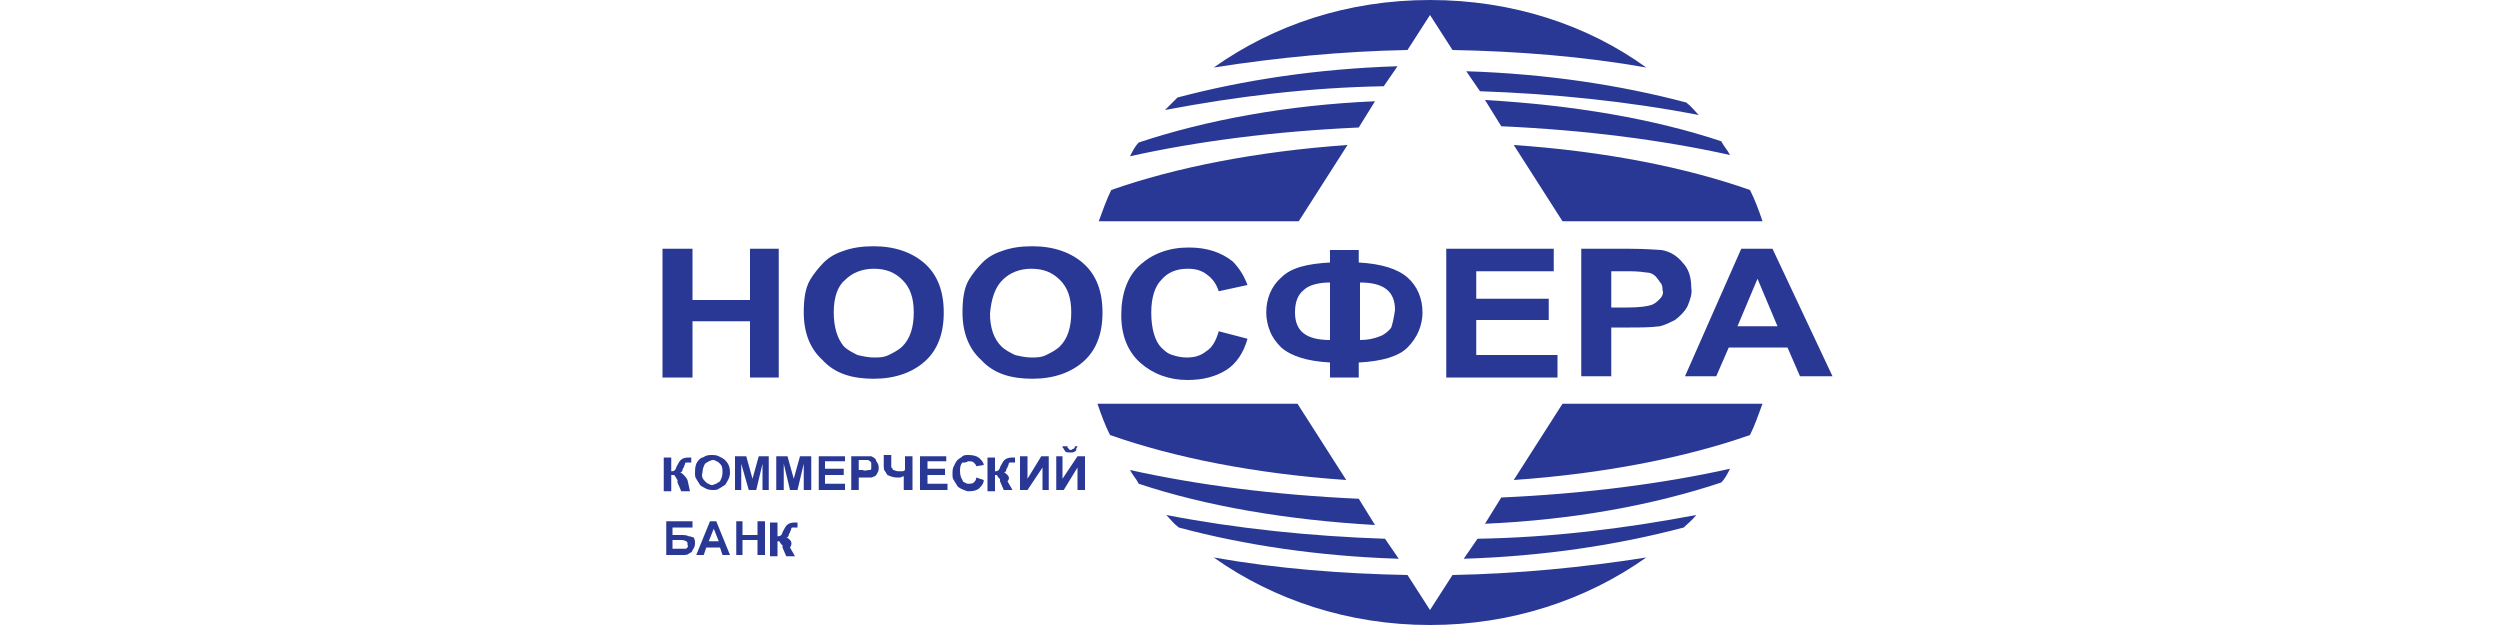
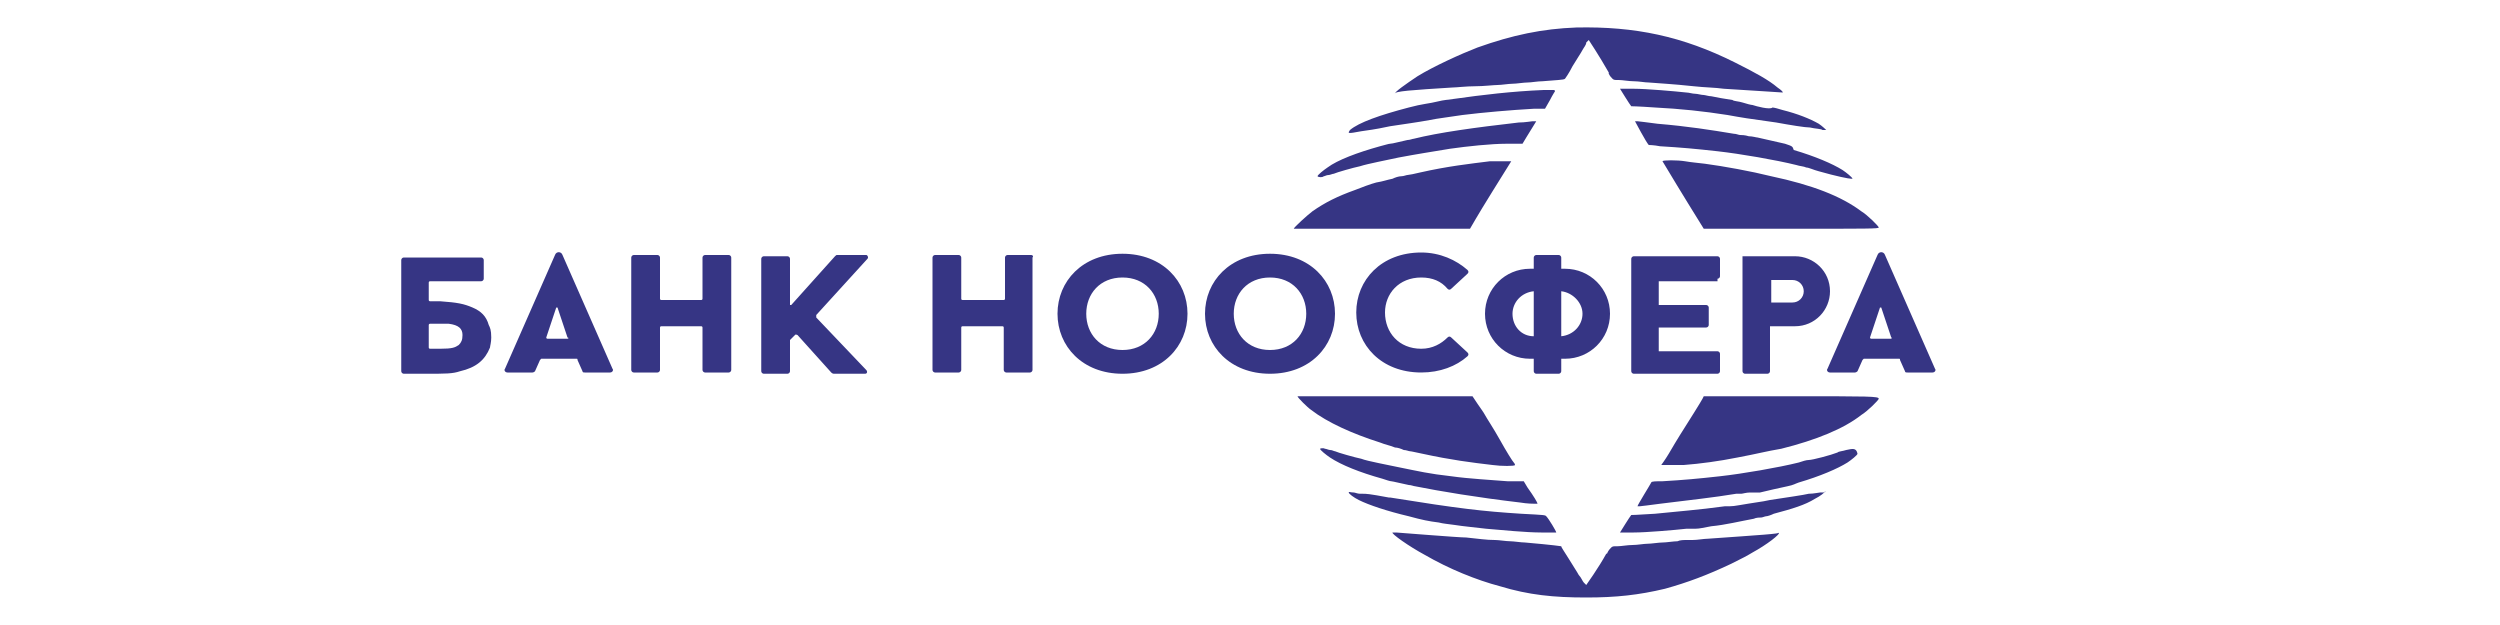
<svg xmlns="http://www.w3.org/2000/svg" viewBox="0 0 200 50">
-   <g fill="#293895">
-     <path d="M141.8 19.9h-2.5l-4.5 10.2h2.5l1-2.3h4.7l1 2.3h2.6l-4.8-10.2zm-2.8 6.2l1.6-3.8 1.6 3.8H139zM130.3 19.9h-3.8v10.2h2.4v-3.9h1.5c.8 0 1.6 0 2.4-.1.4-.1.8-.3 1.2-.5.4-.3.8-.7 1-1.1.2-.5.4-1 .3-1.5 0-.8-.2-1.5-.7-2-.4-.5-1-.9-1.7-1-.2 0-1.1-.1-2.6-.1zm2.5 4c-.2.2-.4.4-.7.5-.3.1-.9.2-1.9.2h-1.3v-2.9h1.1c.6 0 1.1 0 1.7.1.4 0 .7.2.9.5.1.1.2.3.3.4.1.2.1.3.1.5.1.2 0 .5-.2.7zM113.8 25c0-1.1-.4-2.1-1.2-2.8-.8-.7-2.1-1.1-3.9-1.2v-1h-2.3v1c-1.8.1-3.1.4-3.9 1.2-.8.7-1.2 1.7-1.2 2.8 0 .5.1 1 .3 1.5.2.5.5.9.9 1.3.8.7 2.1 1.1 3.9 1.2v1.2h2.3V29c1.9-.1 3.2-.5 3.9-1.2.8-.8 1.2-1.8 1.2-2.8zm-7.4 2.2c-1.9 0-2.8-.7-2.8-2.2 0-.8.2-1.4.7-1.8.4-.4 1.2-.6 2.1-.6v4.6zm4.9-1c-.2.3-.6.6-.9.7-.5.2-1 .3-1.6.3v-4.6c1.9 0 2.8.7 2.8 2.2-.1.7-.2 1.1-.3 1.4zM114.4 1.2l1.8 2.8c5.2.1 10.4.5 15.5 1.4C127 2 121 0 114.4 0s-12.5 2-17.3 5.4c5.1-.8 10.3-1.3 15.5-1.4l1.8-2.8z" />
-     <path d="M111.8 5.3c-6.4.2-12.3 1.1-17.6 2.5l-1 1C99 7.7 104.8 7 110.7 6.9l1.1-1.6zM118.4 7.3c5.9.2 11.8.8 17.5 1.9-.3-.3-.6-.7-1-1-5.3-1.4-11.2-2.3-17.6-2.5l1.1 1.6zM110 8.1c-7 .3-13.5 1.5-18.9 3.3-.3.3-.5.7-.7 1.1 5.4-1.2 11.6-2 18.3-2.3l1.3-2.1zM107.8 11.6c-7.2.5-13.8 1.8-18.9 3.6-.4.8-.7 1.7-1 2.5h16l3.9-6.1zM103.8 32.3h-16c.3.9.6 1.7 1 2.5 5.1 1.8 11.6 3.1 18.9 3.6l-3.9-6.1zM108.7 39.9c-6.7-.3-12.9-1.1-18.3-2.3.2.4.5.7.7 1.1 5.4 1.8 11.9 2.9 18.9 3.3l-1.3-2.1zM110.8 43.1c-5.9-.2-11.8-.8-17.5-1.9.3.3.6.7 1 1 5.2 1.4 11.2 2.3 17.6 2.5l-1.1-1.6z" />
-     <path d="M114.4 48.8l-1.8-2.8c-5.2-.1-10.4-.5-15.5-1.4 4.8 3.4 10.8 5.4 17.3 5.4s12.5-2 17.3-5.4c-5.1.8-10.3 1.3-15.5 1.4l-1.8 2.8z" />
-     <path d="M117.1 44.7c6.4-.2 12.3-1.1 17.6-2.5.3-.3.7-.6 1-1-5.8 1.1-11.6 1.8-17.5 1.9l-1.1 1.6zM118.8 41.9c7-.3 13.5-1.5 18.9-3.3.3-.3.5-.7.7-1.1-5.4 1.2-11.6 2-18.3 2.3l-1.3 2.1zM121.1 38.4c7.2-.5 13.8-1.8 18.9-3.6.4-.8.7-1.7 1-2.5h-16l-3.9 6.1zM125 17.7h16c-.3-.9-.6-1.7-1-2.5-5.1-1.8-11.6-3.1-18.9-3.6l3.9 6.1zM120.1 10.1c6.7.3 12.9 1.1 18.3 2.3-.2-.4-.5-.7-.7-1.1-5.4-1.8-11.9-2.9-18.9-3.3l1.3 2.1zM53.8 38c.1 0 .2 0 .2.1.1.1.1.2.2.3v.2l.3.7h.7l-.2-.9c-.1-.2-.2-.3-.3-.4-.1-.1-.2-.2-.3-.2.1 0 .2-.1.2-.2s.1-.2.1-.2c0-.1.1-.2.1-.3 0-.1.1-.1.1-.1h.4v-.4h-.1c-.2 0-.4 0-.6.1-.2.1-.3.3-.4.5-.1.1-.1.3-.2.4-.1.1-.2.1-.3.1v-1.1h-.6v2.7h.6V38zM55.6 37.8c0 .2 0 .4.1.5.1.2.2.3.3.5.1.1.3.2.5.3.2.1.4.1.5.1.2 0 .4 0 .5-.1.2-.1.3-.2.5-.3.2-.3.4-.6.4-1s-.1-.7-.4-1c-.1-.1-.3-.2-.5-.3-.2-.1-.4-.1-.5-.1-.2 0-.4 0-.6.1-.1.1-.3.1-.4.2-.1.1-.2.2-.3.4-.1.3-.1.5-.1.7zm.6 0c0-.3.1-.5.2-.7.1-.1.2-.1.3-.2.1 0 .2-.1.3-.1.1 0 .2 0 .3.1.1 0 .2.1.3.2.2.2.2.4.2.7 0 .3-.1.5-.2.7-.1.1-.2.1-.3.2-.1 0-.2.1-.3.1-.1 0-.2 0-.3-.1-.1 0-.2-.1-.3-.2-.2-.2-.3-.4-.2-.7zM60.2 38.3l-.5-1.8h-.9v2.7h.5v-2.1l.6 2.1h.6l.5-2.1v2.1h.5v-2.7h-.8zM63.5 38.3l-.5-1.8h-.9v2.7h.6v-2.1l.5 2.1h.6l.5-2.1v2.1h.6v-2.7H64zM66 38h1.5v-.5H66v-.6h1.6v-.4h-2.1v2.7h2.1v-.5H66zM69.7 36.5h-1.6v2.7h.6v-1h1c.1 0 .2-.1.3-.1.1-.1.2-.2.2-.3.1-.1.1-.3.1-.4 0-.2-.1-.4-.2-.5 0-.2-.2-.3-.4-.4zm0 1c0 .1-.1.1-.2.1s-.3.1-.5 0h-.3v-.8h.7c.1 0 .2.1.2.1l.1.1v.5zM70.8 36.5zM72.4 37.6c-.1.1-.2.1-.2.1h-.3c-.1 0-.2 0-.4-.1 0 0-.1 0-.1-.1 0 0 0-.1-.1-.1v-1h-.6v.9c0 .1 0 .3.1.4.1.1.1.2.2.3.2.1.5.2.7.2h.3c.1 0 .2-.1.3-.1v1.1h.7v-2.7h-.6v1.1zM73.6 39.2zM74.2 38h1.4v-.5h-1.4v-.6h1.5v-.4h-2.1v2.7h2.2v-.5h-1.6zM78.1 38.2c0 .2-.1.3-.2.4-.1.1-.3.1-.4.1-.1 0-.2 0-.3-.1-.1 0-.2-.1-.2-.2-.1-.1-.2-.4-.2-.7 0-.2 0-.5.2-.7h.2c.1 0 .2-.1.3-.1.1 0 .3 0 .4.1.1.1.2.2.2.3l.6-.1c0-.2-.2-.4-.3-.5-.2-.2-.5-.3-.9-.3-.2 0-.4 0-.5.1s-.3.2-.4.3c-.1.1-.2.3-.3.5-.1.2-.1.4-.1.6 0 .2 0 .4.1.5.1.2.2.3.3.5.2.2.5.3.8.4.3 0 .6 0 .9-.2.2-.2.4-.4.4-.7l-.6-.2zM79.2 36.5zM80.6 38c-.1-.1-.2-.2-.3-.2.1 0 .2-.1.2-.2s.1-.2.1-.2c0-.1.1-.2.1-.3 0-.1.1-.1.1-.1h.4v-.4h-.1c-.2 0-.4 0-.6.1-.2.1-.3.3-.4.5-.1.1-.1.3-.2.4-.1.1-.2.1-.3.1v-1.1H79v2.7h.6V38c.1 0 .2 0 .2.1.1.1.1.2.2.2v.2l.3.7h.7l-.4-.7c.2-.2.1-.4 0-.5zM82.2 38.3v-1.8h-.6v2.7h.6l1.2-1.8v1.8h.5v-2.7h-.6zM84.5 36.5zM85 38.3v-1.8h-.5v2.7h.6l1.1-1.8v1.8h.6v-2.7h-.6zM85.9 35.9c-.1 0-.2.1-.2.1s-.2 0-.2-.1l-.1-.1v-.1H85c0 .1 0 .1.1.2 0 .1.1.1.1.2.1.1.3.1.4.1.2 0 .3 0 .4-.1.1 0 .1-.1.1-.2s.1-.1.1-.2H86s0 .1-.1.2zM55.1 42.9c-.2-.1-.4-.1-.5-.1h-.8v-.6h1.6v-.5h-2.1v2.7h1.3c.2 0 .4 0 .5-.1.1-.1.3-.1.3-.3.1-.1.2-.3.2-.5s0-.3-.1-.5c-.1 0-.2-.1-.4-.1zm-.1.9c-.1.1-.1.1-.2.1h-1v-.7h.6c.2 0 .3 0 .5.1l.1.1v.2c.1.1 0 .1 0 .2zM58.6 44.4zM56.8 41.7l-1.1 2.7h.6l.2-.6h1.1l.2.6h.6l-1.1-2.7h-.5zm.7 1.6h-.8l.4-1 .4 1zM60.6 42.8h-1.2v-1.1h-.5v2.7h.5v-1.2h1.2v1.2h.6v-2.7h-.6zM63.2 43.2c-.1-.1-.2-.2-.3-.2.1 0 .2-.1.2-.2s.1-.2.1-.2c0-.1.1-.2.1-.3 0-.1.1-.1.1-.1h.4v-.4h-.1c-.2 0-.4 0-.6.1-.2.1-.3.3-.4.5-.1.1-.1.3-.2.4-.1.1-.2.1-.3.1v-1.1h-.6v2.7h.6v-1.2c.1 0 .2 0 .2.1.1.1.1.2.2.2v.2l.3.7h.7l-.4-.7c.2-.3.1-.5 0-.6zM124.3 21.7v-1.8h-8.6v10.3h8.9v-1.8h-6.5v-2.8h5.8v-1.7h-5.8v-2.2zM97.5 26.4zM95 21.5c.6 0 1.1.1 1.6.5.4.3.7.7.9 1.3l2.3-.5c-.3-.8-.7-1.4-1.2-1.9-.9-.7-2-1.1-3.5-1.1-1.6 0-2.9.5-3.9 1.4-1 .9-1.5 2.3-1.5 4 0 1.6.5 2.9 1.5 3.8 1 .9 2.3 1.4 3.8 1.4 1.3 0 2.3-.3 3.1-.8.8-.5 1.4-1.4 1.7-2.5l-2.3-.6c-.2.7-.5 1.3-1 1.6-.5.4-1 .5-1.6.5-.4 0-.8-.1-1.1-.2-.4-.1-.7-.4-.9-.6-.5-.5-.8-1.5-.8-2.8 0-1.2.3-2.1.8-2.6.5-.6 1.2-.9 2.1-.9zM76.9 25.1zM82.6 30.3c1.7 0 3.1-.5 4.1-1.4 1-.9 1.5-2.2 1.5-3.9 0-1.7-.5-3-1.5-3.9-1-.9-2.4-1.4-4.1-1.4-.9 0-1.7.1-2.5.4-.6.2-1.1.5-1.5.9-.4.4-.8.9-1.1 1.4-.4.7-.5 1.6-.5 2.6 0 1.6.5 2.9 1.5 3.8 1 1.1 2.4 1.5 4.1 1.5zm-2.4-7.9c.6-.6 1.4-.9 2.3-.9 1 0 1.7.3 2.3.9.6.6.9 1.4.9 2.6 0 1.2-.3 2.1-.9 2.7-.3.3-.7.5-1.1.7-.4.2-.8.2-1.2.2-.4 0-.9-.1-1.3-.2-.4-.2-.8-.4-1.1-.7-.6-.6-.9-1.5-.9-2.6.1-1.2.4-2.1 1-2.7zM69.9 30.3c1.7 0 3.1-.5 4.1-1.4 1-.9 1.5-2.2 1.5-3.9 0-1.7-.5-3-1.5-3.9s-2.4-1.4-4.1-1.4c-.9 0-1.7.1-2.5.4-.6.2-1.1.5-1.5.9-.4.4-.8.9-1.1 1.4-.4.7-.5 1.6-.5 2.6 0 1.6.5 2.9 1.5 3.8 1 1.1 2.4 1.5 4.1 1.5zM66.7 25c0-1.2.3-2.1.9-2.6.6-.6 1.4-.9 2.3-.9 1 0 1.7.3 2.3.9.6.6.9 1.4.9 2.6 0 1.2-.3 2.1-.9 2.7-.3.3-.7.5-1.1.7s-.8.2-1.2.2c-.4 0-.9-.1-1.3-.2-.4-.2-.8-.4-1.1-.7-.5-.6-.8-1.5-.8-2.7zM55.4 25.7H60v4.5h2.3V19.9H60V24h-4.6v-4.1H53v10.3h2.4z" />
+   <g fill="#363584">
+     <path d="M58.3 20.4h-1.9c-.1 0-.2.1-.2.2v3.3c0 .1-.1.1-.1.1h-3.2c-.1 0-.1-.1-.1-.1v-3.3c0-.1-.1-.2-.2-.2h-1.9c-.1 0-.2.1-.2.2v9c0 .1.1.2.2.2h1.9c.1 0 .2-.1.2-.2v-3.4c0-.1.1-.1.1-.1h3.2c.1 0 .1.1.1.1v3.4c0 .1.1.2.2.2h1.9c.1 0 .2-.1.2-.2v-9c0-.1-.1-.2-.2-.2zM69.4 20.7c.1-.1 0-.3-.1-.3H67c-.1 0-.1 0-.2.1l-3.5 3.9h-.1v-3.7c0-.1-.1-.2-.2-.2h-1.9c-.1 0-.2.1-.2.2v9c0 .1.1.2.2.2H63c.1 0 .2-.1.2-.2v-2.5l.4-.4c.1-.1.1 0 .2 0l2.7 3s.1.1.2.1h2.5c.2 0 .2-.2.1-.3l-4-4.2v-.2l4.1-4.5zM82.5 20.4h-1.9c-.1 0-.2.1-.2.2v3.3c0 .1-.1.1-.1.1H77c-.1 0-.1-.1-.1-.1v-3.3c0-.1-.1-.2-.2-.2h-1.9c-.1 0-.2.1-.2.2v9c0 .1.1.2.2.2h1.9c.1 0 .2-.1.2-.2v-3.4c0-.1.1-.1.1-.1h3.2c.1 0 .1.1.1.1v3.4c0 .1.1.2.2.2h1.9c.1 0 .2-.1.2-.2v-9c.1-.1 0-.2-.1-.2zM113.7 22.2c.9 0 1.6.3 2.1.9.1.1.2.1.3 0l1.3-1.2c.1-.1.1-.2 0-.3-.9-.8-2.2-1.4-3.7-1.4-3.2 0-5.2 2.2-5.2 4.8 0 2.6 2 4.8 5.2 4.8 1.5 0 2.8-.5 3.7-1.3.1-.1.1-.2 0-.3l-1.3-1.2c-.1-.1-.2-.1-.3 0-.5.5-1.2.9-2.1.9-1.8 0-2.9-1.3-2.9-2.9 0-1.5 1.1-2.8 2.9-2.8zM137.4 22.3c.1 0 .2-.1.2-.2v-1.4c0-.1-.1-.2-.2-.2h-6.7c-.1 0-.2.1-.2.2v9c0 .1.1.2.2.2h6.7c.1 0 .2-.1.2-.2v-1.4c0-.1-.1-.2-.2-.2h-4.7v-1.9h3.8c.1 0 .2-.1.2-.2v-1.4c0-.1-.1-.2-.2-.2h-3.8v-1.9h4.7zM45 20.4c-.1-.3-.5-.3-.6 0l-4 9.1c-.1.1 0 .3.2.3h2c.1 0 .2-.1.2-.1l.4-.9.1-.1h2.8c.1 0 .1 0 .1.1l.4.9c0 .1.1.1.2.1h2c.2 0 .3-.2.2-.3l-4-9.1zm.4 6.7h-1.6c-.1 0-.1-.1-.1-.1l.8-2.4h.1l.8 2.4c.1 0 .1.1 0 .1zM39.1 26c-.2-.7-.6-1.1-1.3-1.4-.7-.3-1.2-.4-2.6-.5h-.8c-.1 0-.1-.1-.1-.1v-1.4c0-.1.1-.1.1-.1h4.1c.1 0 .2-.1.2-.2v-1.5c0-.1-.1-.2-.2-.2h-6.2c-.1 0-.2.1-.2.2v8.9c0 .1.1.2.2.2H34c1.7 0 2.2 0 2.8-.2 1.3-.3 2-.9 2.4-1.9 0-.1.1-.4.1-.8 0-.6-.1-.8-.2-1zm-2.4 1.6c-.3.2-.5.3-1.5.3h-.8c-.1 0-.1-.1-.1-.1V26c0-.1.1-.1.1-.1h1.5c.8.1 1.1.4 1.1.9 0 .4-.1.6-.3.8zM116.2 7c.3 0 1.1-.1 1.8-.1s1.5-.1 1.8-.1c.3 0 .9-.1 1.2-.1.3 0 .9-.1 1.2-.1.3 0 .8-.1 1.2-.1 1.1-.1 1.7-.1 1.8-.2 0 0 .3-.4.6-1 .3-.5.7-1.1.8-1.3.1-.2.3-.4.3-.6l.2-.2s.8 1.2 1.6 2.6v.1c.1.2.2.3.3.4.1.1.2.1.4.1h.1c.3 0 .8.1 1.2.1.4 0 .9.1 1.2.1 1.2.1 1.7.1 3.6.3.9.1 1.7.1 2.4.2 3.3.2 4.6.3 4.7.3.1 0-.1-.2-.4-.4-.7-.6-1.8-1.2-3.4-2-4.2-2.1-8-2.9-12.7-2.8-2.7.1-5.1.6-7.9 1.6-1.3.5-3.5 1.5-4.8 2.3-.9.6-1.9 1.3-1.8 1.4-.1-.2 1.4-.3 4.6-.5z" />
+     <path d="M108.9 10.5c.6-.1.9-.1 2.3-.4 1.3-.2 2.1-.3 3.2-.5.4-.1 2-.3 2.6-.4 1.6-.2 3.9-.4 5.7-.5H123.6l.4-.7c.2-.4.4-.7.4-.7s0-.1-.1-.1h-.8c-2.5.1-5 .4-7.1.7-.7.1-.9.1-1.3.2-.8.2-1.3.2-2.4.5-2.3.6-4 1.2-4.7 1.8-.2.3-.2.3.9.1zM140.2 8.4c-.1 0-.5-.1-.8-.2-.3-.1-.7-.1-.8-.2-.7-.1-1.2-.2-1.7-.3-.2 0-.5-.1-.6-.1-.2 0-.5-.1-.7-.1-.2 0-.5-.1-.7-.1-.9-.1-3.2-.3-4.2-.3h-1.1s.8 1.3.9 1.4c0 0 .5 0 1.9.1 2 .1 3.9.3 5.8.6 1.1.2 1.7.3 3.9.6 1.1.2 2.3.4 2.7.4.4.1.9.1 1 .2h.3s-.3-.3-.6-.5c-.7-.4-1.7-.8-2.9-1.1-.3-.1-.7-.2-.8-.2-.2.2-1.3-.1-1.6-.2zM105.9 14.1c.1 0 .2-.1.4-.1.1 0 .3-.1.4-.1.2-.1 1.6-.5 2.1-.6.6-.2 2.2-.5 3.1-.7 1.6-.3 2.3-.4 4.1-.7 1.4-.2 3.3-.4 4.5-.4h1.3l.3-.5c.5-.8.8-1.3.8-1.3H122.6c-.1 0-.6.1-1.1.1-3.5.4-6.4.8-8.4 1.3-.1 0-.3.1-.5.1-.5.1-1.2.3-1.4.3-.1 0-.4.1-.8.2-1.8.5-3.4 1.1-4.2 1.7-.3.2-.8.6-.8.7.1.1.4.1.5 0zM142.8 11.5c-.4-.1-1.8-.4-2.2-.5-.1 0-.4-.1-.7-.1-.3-.1-.6-.1-.7-.1-.1 0-.3-.1-.5-.1-1.8-.3-3.7-.6-6.1-.8-.8-.1-1.5-.2-1.6-.2h-.2s.9 1.7 1.1 1.9c0 0 .4 0 .9.1 1.7.1 2.8.2 4.6.4 1.8.2 4.7.7 6.3 1.1.3.1.6.1.8.2.2 0 .6.2 1 .3 1.4.4 2.4.6 2.6.6h.1c0-.1-.5-.5-.8-.7-.8-.5-2.2-1.1-3.9-1.6-.1-.3-.1-.3-.7-.5zM110.6 18.3h7c.7-1.2.8-1.4 3.3-5.4h-1.7c-1.6.2-3.4.4-5.6.9-.4.1-.9.2-1 .2-.1 0-.3.1-.5.1s-.5.1-.7.2c-.5.1-.7.2-1.3.3-.4.1-1.2.4-1.7.6-1.4.5-2.4 1-3.4 1.7-.4.3-1.5 1.3-1.5 1.4h7.1zM136.4 13.1c-.8-.1-1-.1-1.6-.2-.6-.1-1.8-.1-1.8 0 1.8 3 2.5 4.1 3.3 5.4h7c6.2 0 7 0 7-.1s-.9-1-1.4-1.3c-1.6-1.2-3.9-2.1-7.2-2.8-1.6-.4-3.8-.8-5.3-1zM111.6 35.8c.2 0 .5.1.7.2.2 0 .4.1.5.1.1 0 .5.1 1 .2 2.3.5 3.9.7 5.6.9.7.1 1.8.1 1.8 0 0 0 0-.1-.1-.2s-.6-.9-1.1-1.8c-.5-.9-1.1-1.8-1.2-2-.1-.2-.4-.6-.6-.9l-.4-.6h-14c0 .1.8.9 1.1 1.1 1.3 1 3.3 1.9 5.5 2.6.5.2.7.2 1.2.4zM143.3 31.7h-7l-.1.2c-.1.2-1.1 1.8-1.8 2.9-.2.3-.6 1-.9 1.5-.3.5-.6.9-.6.9h1.8c1.3-.1 2.8-.3 4.3-.6 1.6-.3 2.3-.5 3.5-.7 2.8-.7 5-1.6 6.4-2.7.5-.3 1.4-1.2 1.4-1.3 0-.2-.7-.2-7-.2zM111.3 38.5c.1 0 .9.2 1.4.3.2 0 .4.1.5.1 2 .4 5 .9 8.4 1.3.6.1 1.1.1 1.2.1h.2c0-.1-.3-.6-.8-1.3l-.3-.5h-1.3c-1.2-.1-3.1-.2-4.5-.4-1.8-.2-2.6-.4-4.1-.7-.9-.2-2.6-.5-3.1-.7-.5-.1-1.9-.5-2.1-.6-.1 0-.2-.1-.4-.1-.1 0-.3-.1-.4-.1-.2-.1-.4 0-.4 0 0 .1.5.5.8.7.9.6 2.4 1.2 4.2 1.7.3.1.6.2.7.2zM147.7 36c-.3.1-.6.1-.7.2-.5.2-2 .6-2.3.6-.2 0-.5.1-.8.2-1.6.4-4.5.9-6.3 1.1-1.8.2-2.9.3-4.6.4-.5 0-.9 0-.9.1-.1.2-1.1 1.8-1.1 1.9h.2c.1 0 .8-.1 1.6-.2 2.4-.3 4.3-.5 6.1-.8h.4c.1 0 .4-.1.7-.1H140.8c.4-.1 1.7-.4 2.2-.5.5-.1.6-.2.9-.3 1.7-.5 3.1-1.1 3.9-1.6.3-.2.8-.6.8-.7-.1-.5-.4-.4-.9-.3zM115.1 41.8c.4.1.6.1 1.3.2.6.1 1.7.2 2.5.3 1.2.1 3.2.3 4.4.3h1.2c0-.1-.6-1.1-.8-1.3-.1-.1-.1-.1-2-.2-3.1-.2-4.9-.4-10.5-1.3h-.1c-1.6-.3-1.8-.3-2.1-.3h-.2c-.2 0-.4-.1-.5-.1-.3 0-.4-.1-.4 0s.4.4.8.6c.8.4 2.3.9 4 1.3 1.1.3 1.6.4 2.4.5zM145.6 39.4c-.1 0-.5.1-.9.1-.4.1-1.8.3-3.1.5l-.5.1c-2 .3-2.3.4-2.7.4h-.4c-2.2.3-3.7.4-5.6.6-1.5.1-1.9.1-1.9.1-.1.1-.9 1.4-.9 1.4h1.1c1 0 3.3-.2 4.2-.3h.7c.4 0 .7-.1 1.3-.2 1.1-.1 2.3-.4 3.4-.6.2-.1.5-.1.6-.1s.3-.1.4-.1c.1 0 .4-.1.6-.2 1.5-.4 2.5-.7 3.3-1.2.4-.2.8-.5.8-.6.1.1-.1.1-.4.1z" />
+     <path d="M136.6 43.1c-.3 0-.8.1-1.2.1h-.4c-.3 0-.6 0-.8.1-.3 0-.9.1-1.2.1-.3 0-.9.1-1.2.1-.3 0-.8.1-1.2.1-.4 0-.9.1-1.2.1h-.1c-.2 0-.3 0-.4.1-.1.1-.2.2-.3.4 0 0 0 .1-.1.1-.6 1.1-1.6 2.5-1.6 2.5l-.2-.2c-.1-.1-.2-.4-.4-.6-.1-.2-.5-.8-.8-1.3-.3-.5-.6-.9-.6-1 0 0-.6-.1-2.9-.3-.3 0-.9-.1-1.2-.1-.3 0-.9-.1-1.2-.1-.7 0-1.3-.1-2.3-.2-.3 0-1.7-.1-3-.2s-2.5-.2-2.6-.2h-.3c-.1.1 1.3 1.1 2.6 1.8 1.9 1.1 4.1 2 6 2.5 2.3.7 4.3.9 6.9.9 2.4 0 4.2-.2 6.3-.7 1.8-.5 3.4-1.1 5.3-2 1-.5 1.2-.6 1.7-.9 1.1-.6 2.3-1.5 2.1-1.6.2.1-1.5.2-5.7.5zM154.8 29.5l-4-9.1c-.1-.3-.5-.3-.6 0l-4 9.1c-.1.1 0 .3.2.3h2c.1 0 .2-.1.2-.1l.4-.9.1-.1h2.8c.1 0 .1 0 .1.1l.4.9c0 .1.1.1.2.1h2c.2 0 .3-.2.2-.3zm-3.5-2.4h-1.6c-.1 0-.1-.1-.1-.1l.8-2.4h.1l.8 2.4c.1 0 0 .1 0 .1zM89.8 20.3c-3.2 0-5.2 2.2-5.2 4.8 0 2.6 2 4.8 5.2 4.8s5.2-2.2 5.2-4.8c0-2.6-2-4.8-5.2-4.8zm0 7.7c-1.8 0-2.9-1.3-2.9-2.9 0-1.6 1.1-2.9 2.9-2.9 1.8 0 2.9 1.3 2.9 2.9 0 1.6-1.1 2.9-2.9 2.9zM106.8 25.1c0-2.6-2-4.8-5.2-4.8s-5.2 2.2-5.2 4.8c0 2.6 2 4.8 5.2 4.8s5.2-2.2 5.2-4.8zm-5.2 2.9c-1.8 0-2.9-1.3-2.9-2.9 0-1.6 1.1-2.9 2.9-2.9 1.8 0 2.9 1.3 2.9 2.9 0 1.6-1.1 2.9-2.9 2.9zM122.9 29.9h1.8c.1 0 .2-.1.2-.2v-1h.3c2 0 3.6-1.6 3.6-3.6s-1.6-3.6-3.6-3.6h-.3v-.9c0-.1-.1-.2-.2-.2h-1.8c-.1 0-.2.1-.2.2v.9h-.3c-2 0-3.6 1.6-3.6 3.6s1.6 3.6 3.6 3.6h.3v1c0 .1.1.2.2.2zm2-6.6c.9.1 1.7.9 1.7 1.8s-.7 1.7-1.7 1.8v-3.6zm-3.9 1.8c0-.9.7-1.7 1.7-1.8v3.6c-1 0-1.7-.8-1.7-1.8zM141.4 20.5h-2v9.2c0 .1.1.2.2.2h1.8c.1 0 .2-.1.2-.2v-3.6h2c1.6 0 2.8-1.3 2.8-2.8 0-1.6-1.3-2.8-2.8-2.8h-2.2zm2.9 2.8c0 .5-.4.9-.9.9h-1.7v-1.8h1.7c.5 0 .9.4.9.9z" />
  </g>
</svg>
